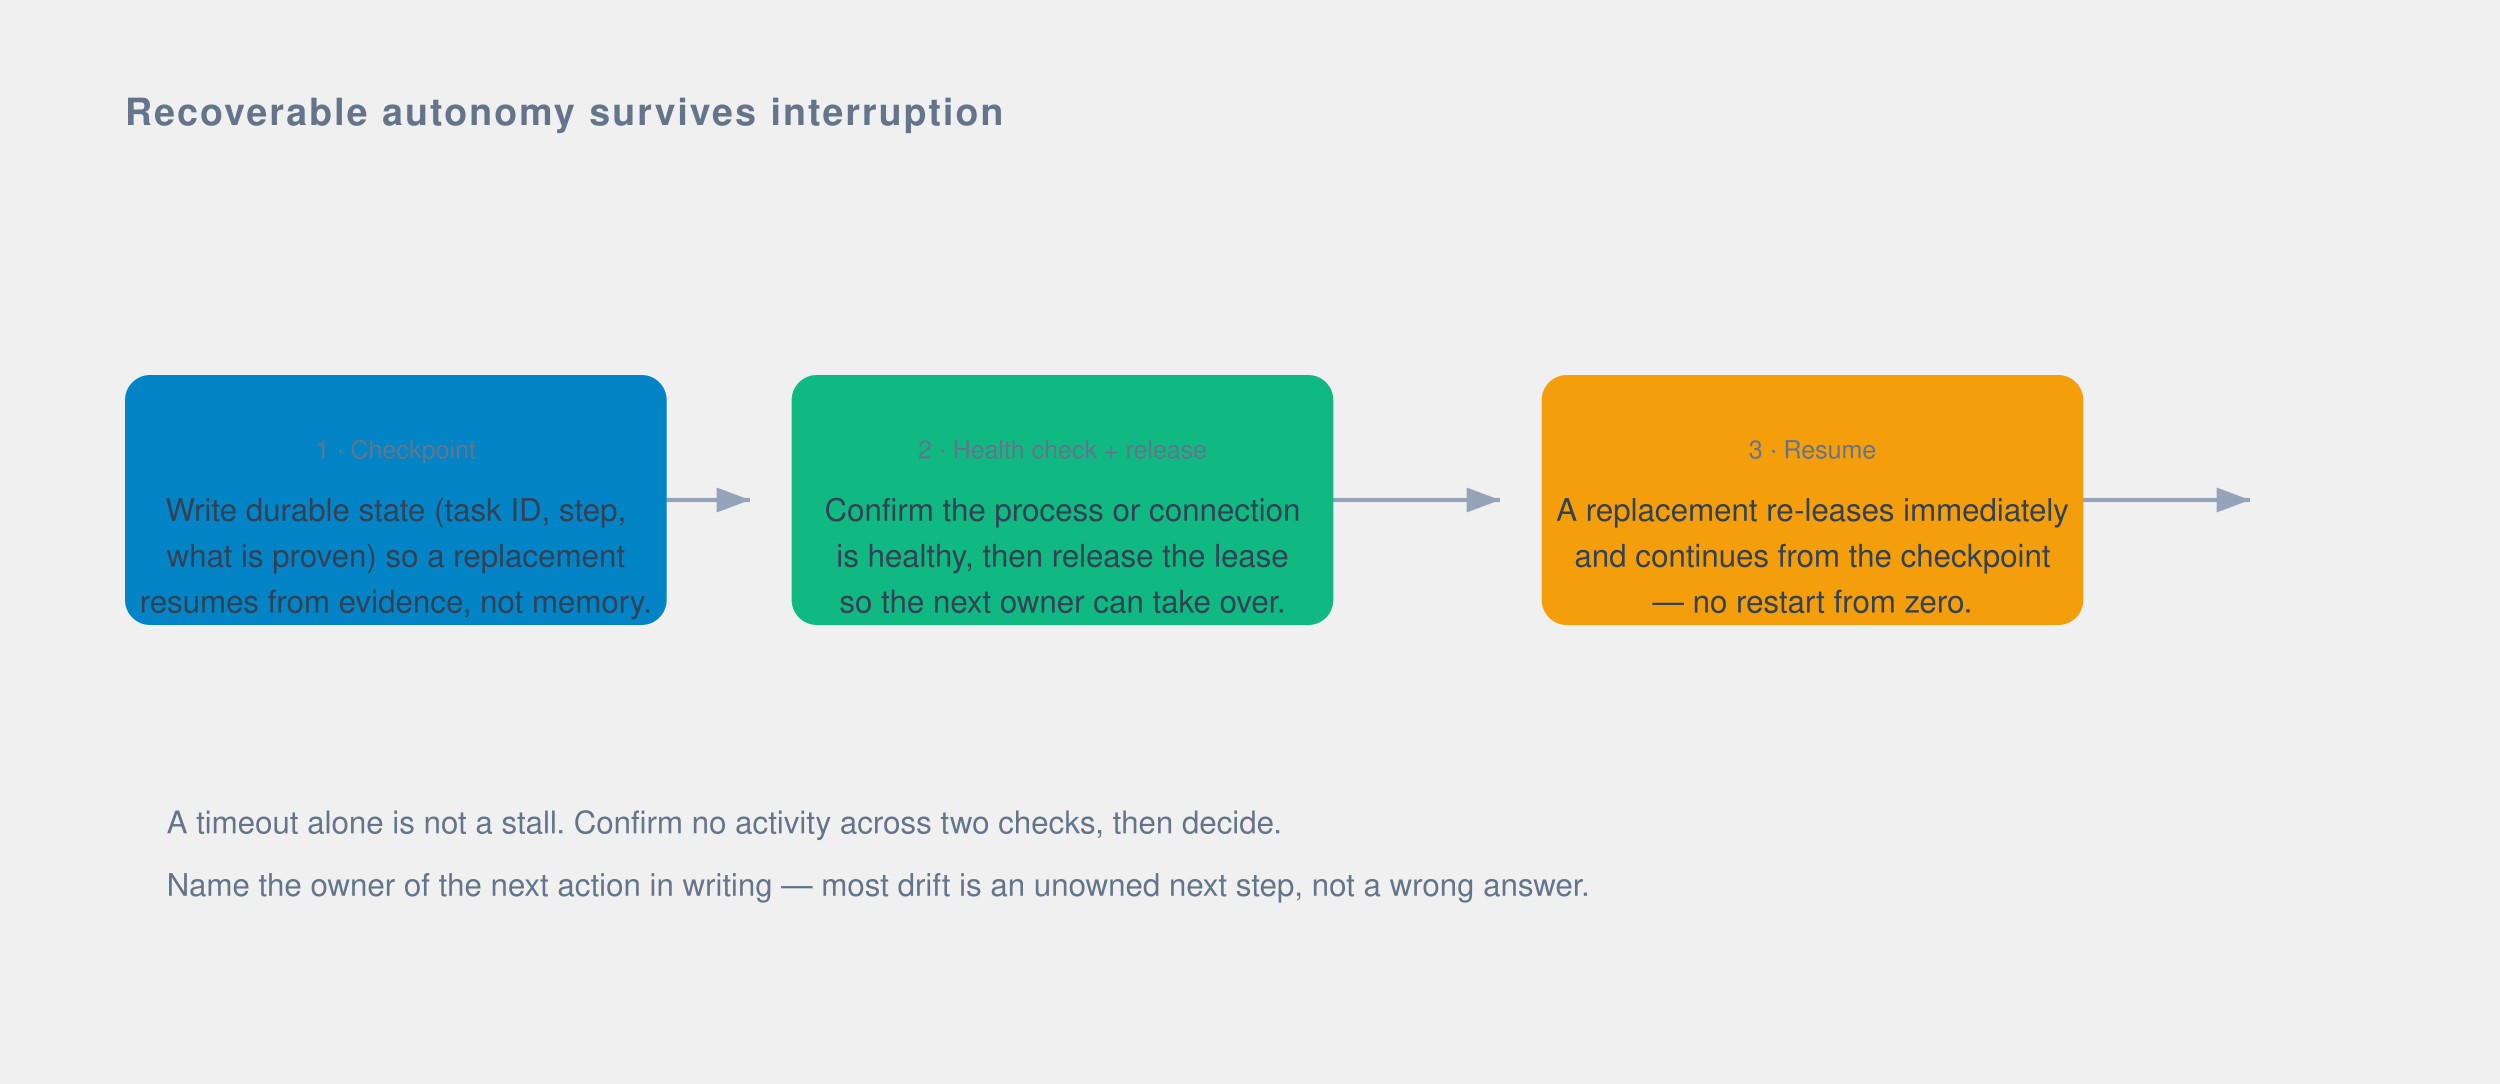
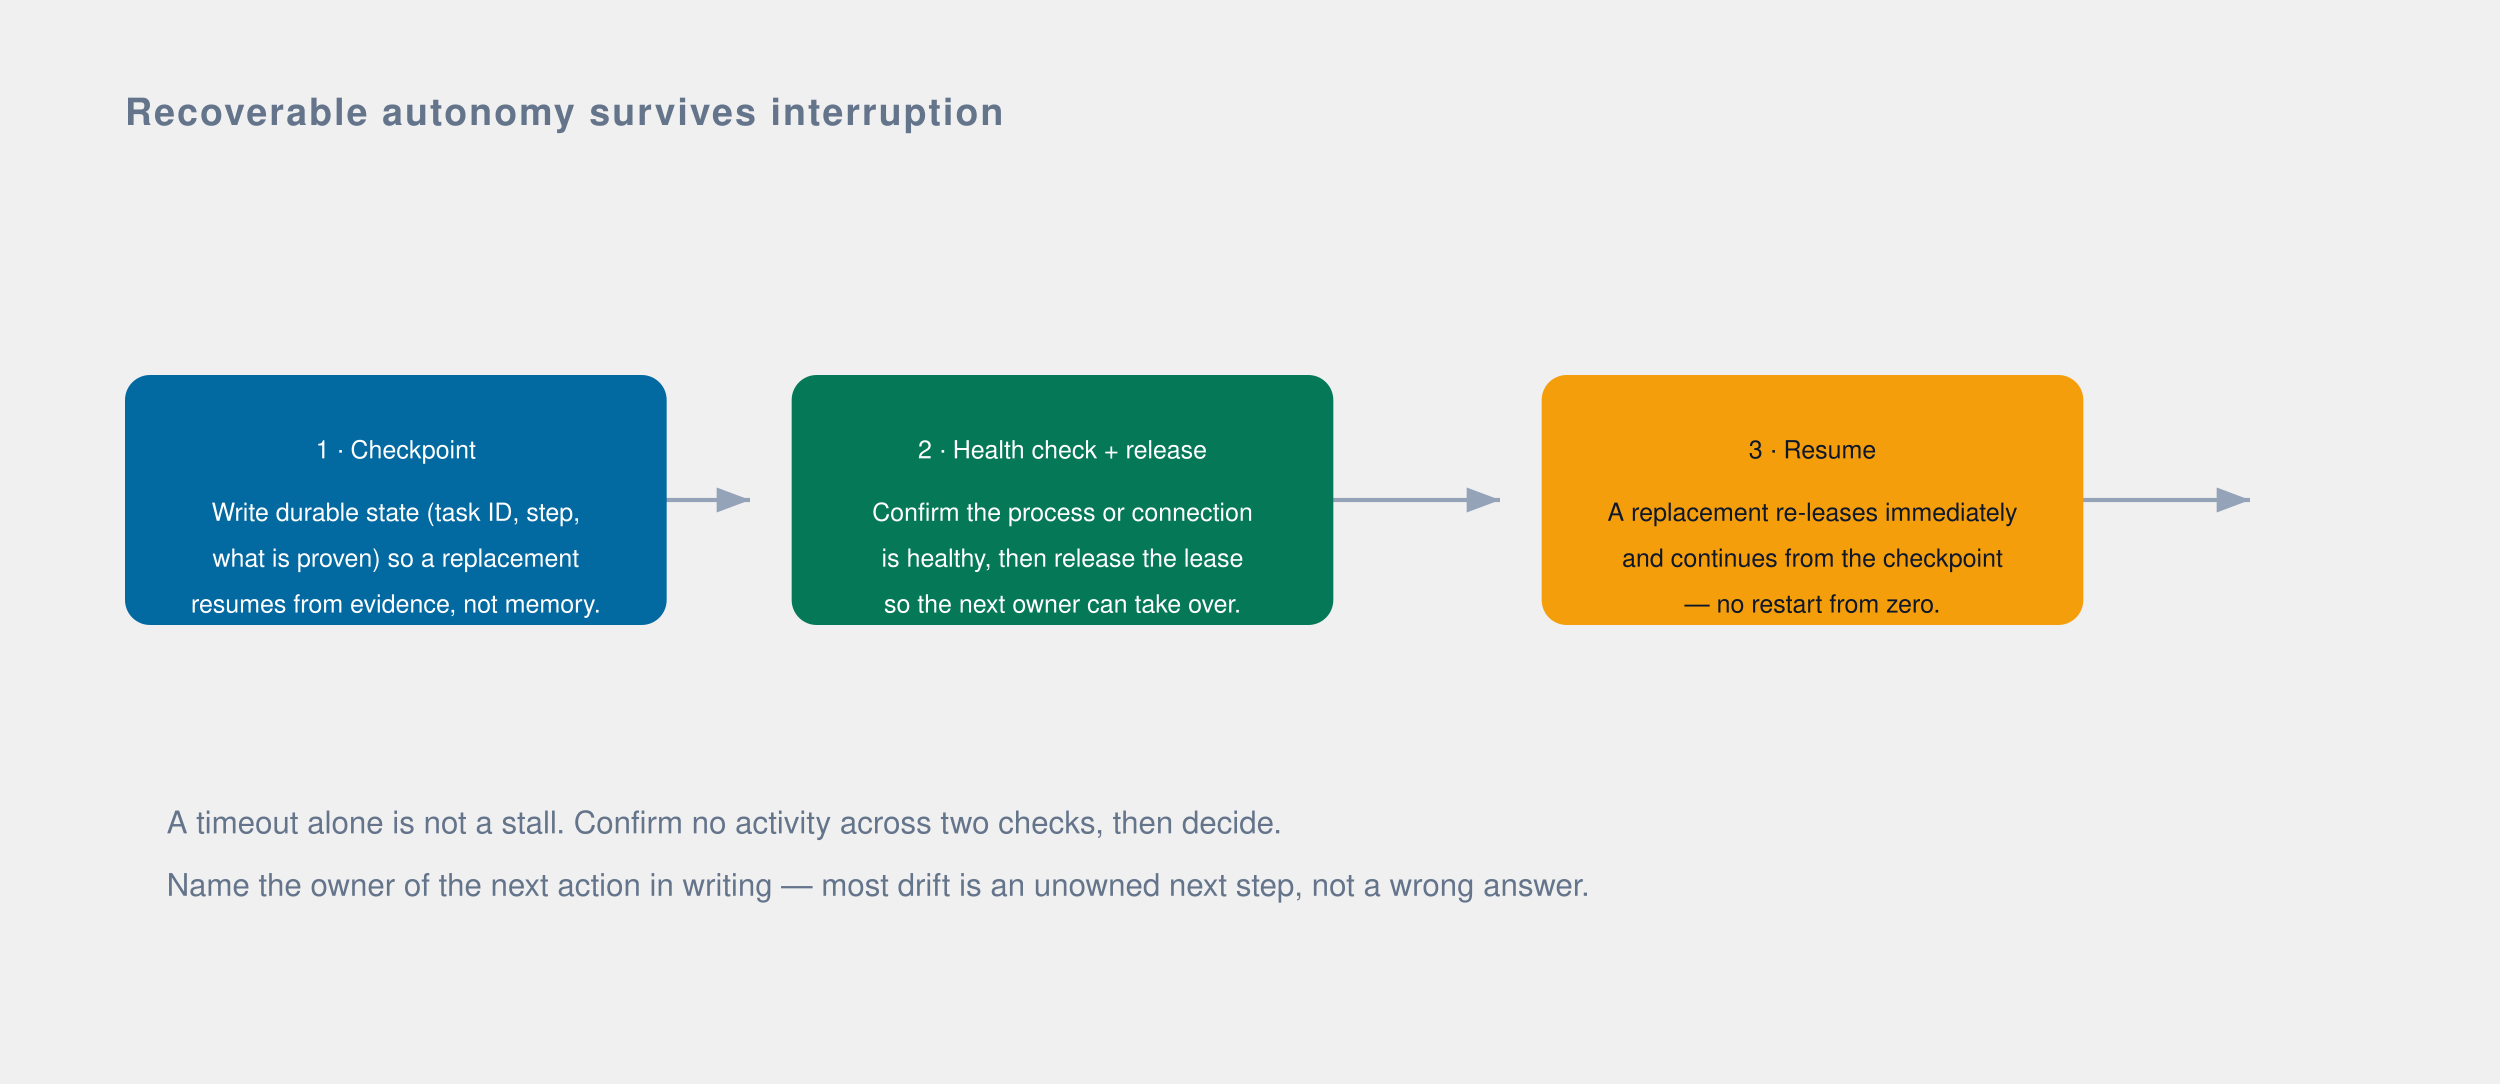
<svg xmlns="http://www.w3.org/2000/svg" width="1200" height="520" viewBox="0 0 1200 520" role="img" aria-labelledby="rt rd">
  <style>
  text{font-family:'Helvetica Neue',Helvetica,Arial,sans-serif}
-   .cap{fill:#64748b}.lbl{fill:#334155;font-size:15px}
+   .cap{fill:#64748b}.lbl{fill:#334155;font-size:15px}.boxLight{fill:#fff}.boxDark{fill:#0f172a}
  @media (prefers-color-scheme: dark){.cap{fill:#94a3b8}.lbl{fill:#cbd5e1}}
  @media (prefers-reduced-motion: reduce){.px{animation:none}}
</style>
  <defs>
    <marker id="ra" markerWidth="10" markerHeight="10" refX="8" refY="3" orient="auto">
      <path d="M0 0 L8 3 L0 6 z" fill="#94a3b8" />
    </marker>
  </defs>
  <text class="cap" x="60" y="60" font-size="18" letter-spacing="1" font-weight="600">Recoverable autonomy survives interruption</text>
  <g stroke="#94a3b8" stroke-width="2" marker-end="url(#ra)" fill="none">
    <line x1="200" y1="240" x2="360" y2="240" />
    <line x1="560" y1="240" x2="720" y2="240" />
    <line x1="920" y1="240" x2="1080" y2="240" />
  </g>
  <g text-anchor="middle">
    <g>
-       <rect x="60" y="180" width="260" height="120" rx="12" fill="#0284c7" />
-       <text class="cap" x="190" y="220" fill="#ffffff">1 · Checkpoint</text>
-       <text class="lbl" x="190" y="250" fill="#ffffff">Write durable state (task ID, step,</text>
-       <text class="lbl" x="190" y="272" fill="#ffffff">what is proven) so a replacement</text>
-       <text class="lbl" x="190" y="294" fill="#ffffff">resumes from evidence, not memory.</text>
+       <rect x="60" y="180" width="260" height="120" rx="12" fill="#0369a1" />
+       <text class="boxLight" x="190" y="220">1 · Checkpoint</text>
+       <text class="boxLight" x="190" y="250">Write durable state (task ID, step,</text>
+       <text class="boxLight" x="190" y="272">what is proven) so a replacement</text>
+       <text class="boxLight" x="190" y="294">resumes from evidence, not memory.</text>
    </g>
    <g>
-       <rect x="380" y="180" width="260" height="120" rx="12" fill="#10b981" />
-       <text class="cap" x="510" y="220" fill="#ffffff">2 · Health check + release</text>
-       <text class="lbl" x="510" y="250" fill="#ffffff">Confirm the process or connection</text>
-       <text class="lbl" x="510" y="272" fill="#ffffff">is healthy, then release the lease</text>
-       <text class="lbl" x="510" y="294" fill="#ffffff">so the next owner can take over.</text>
+       <rect x="380" y="180" width="260" height="120" rx="12" fill="#047857" />
+       <text class="boxLight" x="510" y="220">2 · Health check + release</text>
+       <text class="boxLight" x="510" y="250">Confirm the process or connection</text>
+       <text class="boxLight" x="510" y="272">is healthy, then release the lease</text>
+       <text class="boxLight" x="510" y="294">so the next owner can take over.</text>
    </g>
    <g>
      <rect x="740" y="180" width="260" height="120" rx="12" fill="#f59e0b" />
-       <text class="cap" x="870" y="220" fill="#ffffff">3 · Resume</text>
-       <text class="lbl" x="870" y="250" fill="#ffffff">A replacement re-leases immediately</text>
-       <text class="lbl" x="870" y="272" fill="#ffffff">and continues from the checkpoint</text>
-       <text class="lbl" x="870" y="294" fill="#ffffff">— no restart from zero.</text>
+       <text class="boxDark" x="870" y="220">3 · Resume</text>
+       <text class="boxDark" x="870" y="250">A replacement re-leases immediately</text>
+       <text class="boxDark" x="870" y="272">and continues from the checkpoint</text>
+       <text class="boxDark" x="870" y="294">— no restart from zero.</text>
    </g>
  </g>
  <text class="cap" x="80" y="400" font-size="15">A timeout alone is not a stall. Confirm no activity across two checks, then decide.</text>
  <text class="cap" x="80" y="430" font-size="15">Name the owner of the next action in writing — most drift is an unowned next step, not a wrong answer.</text>
</svg>
